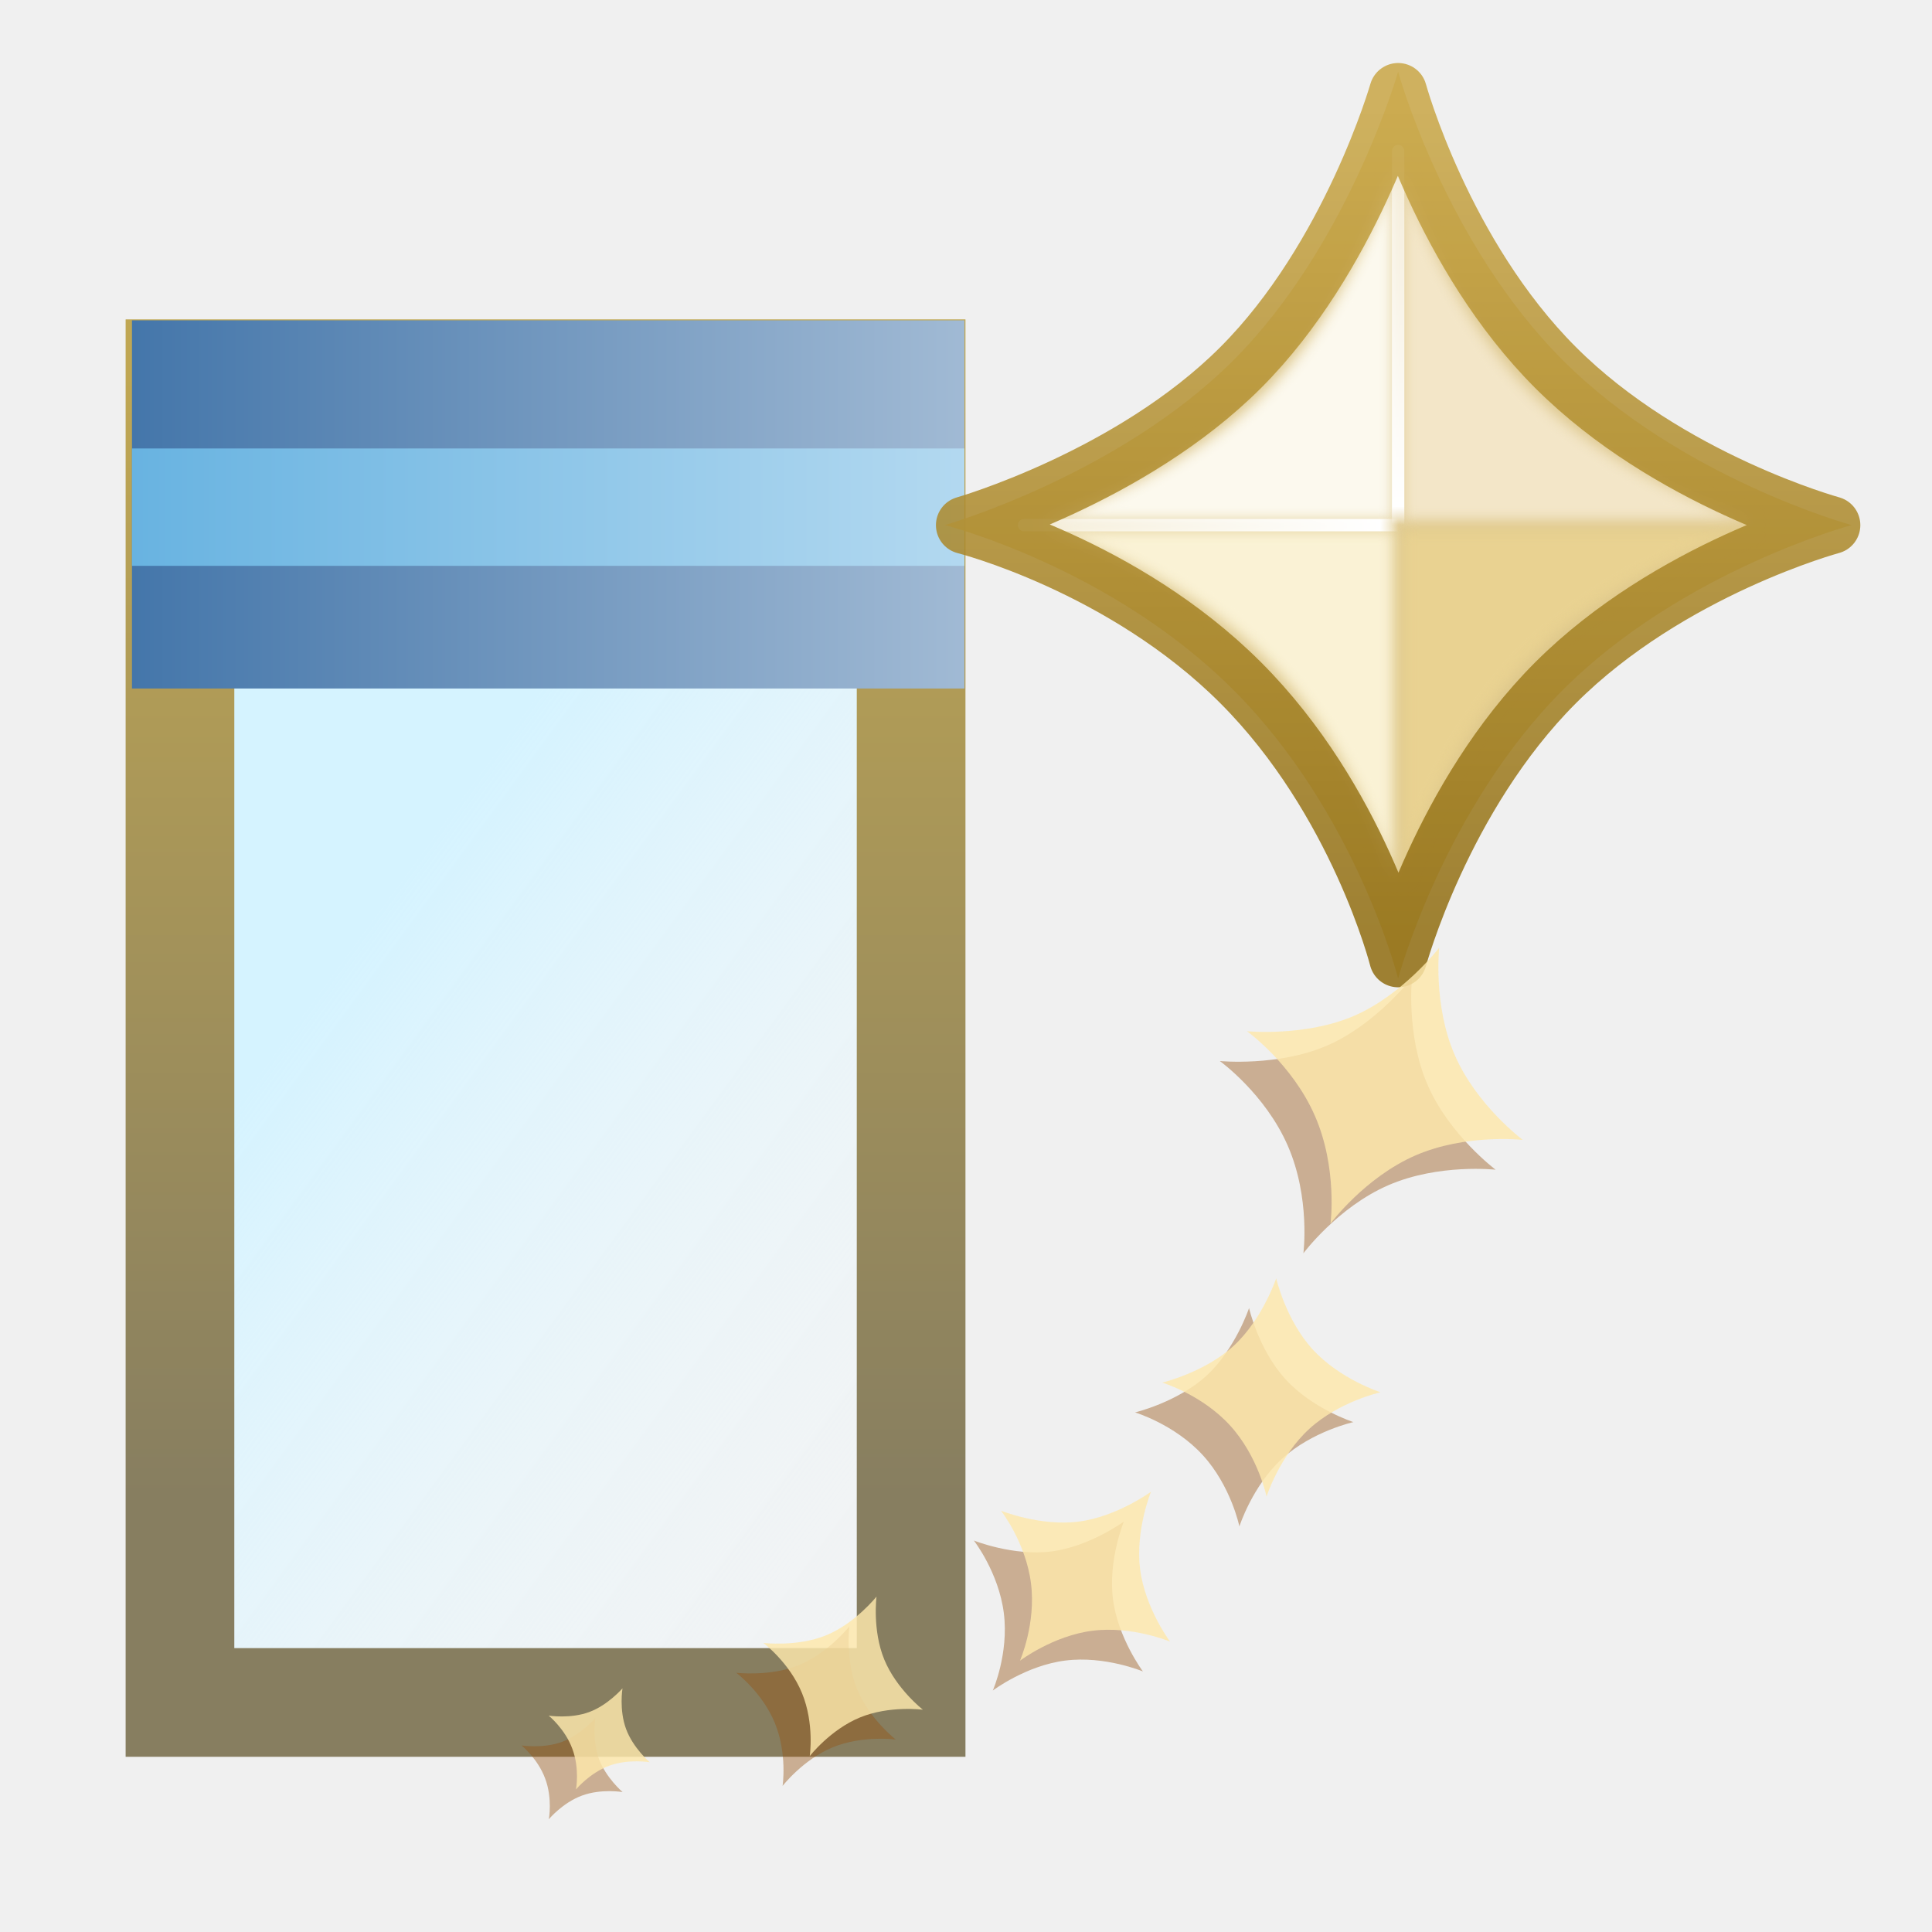
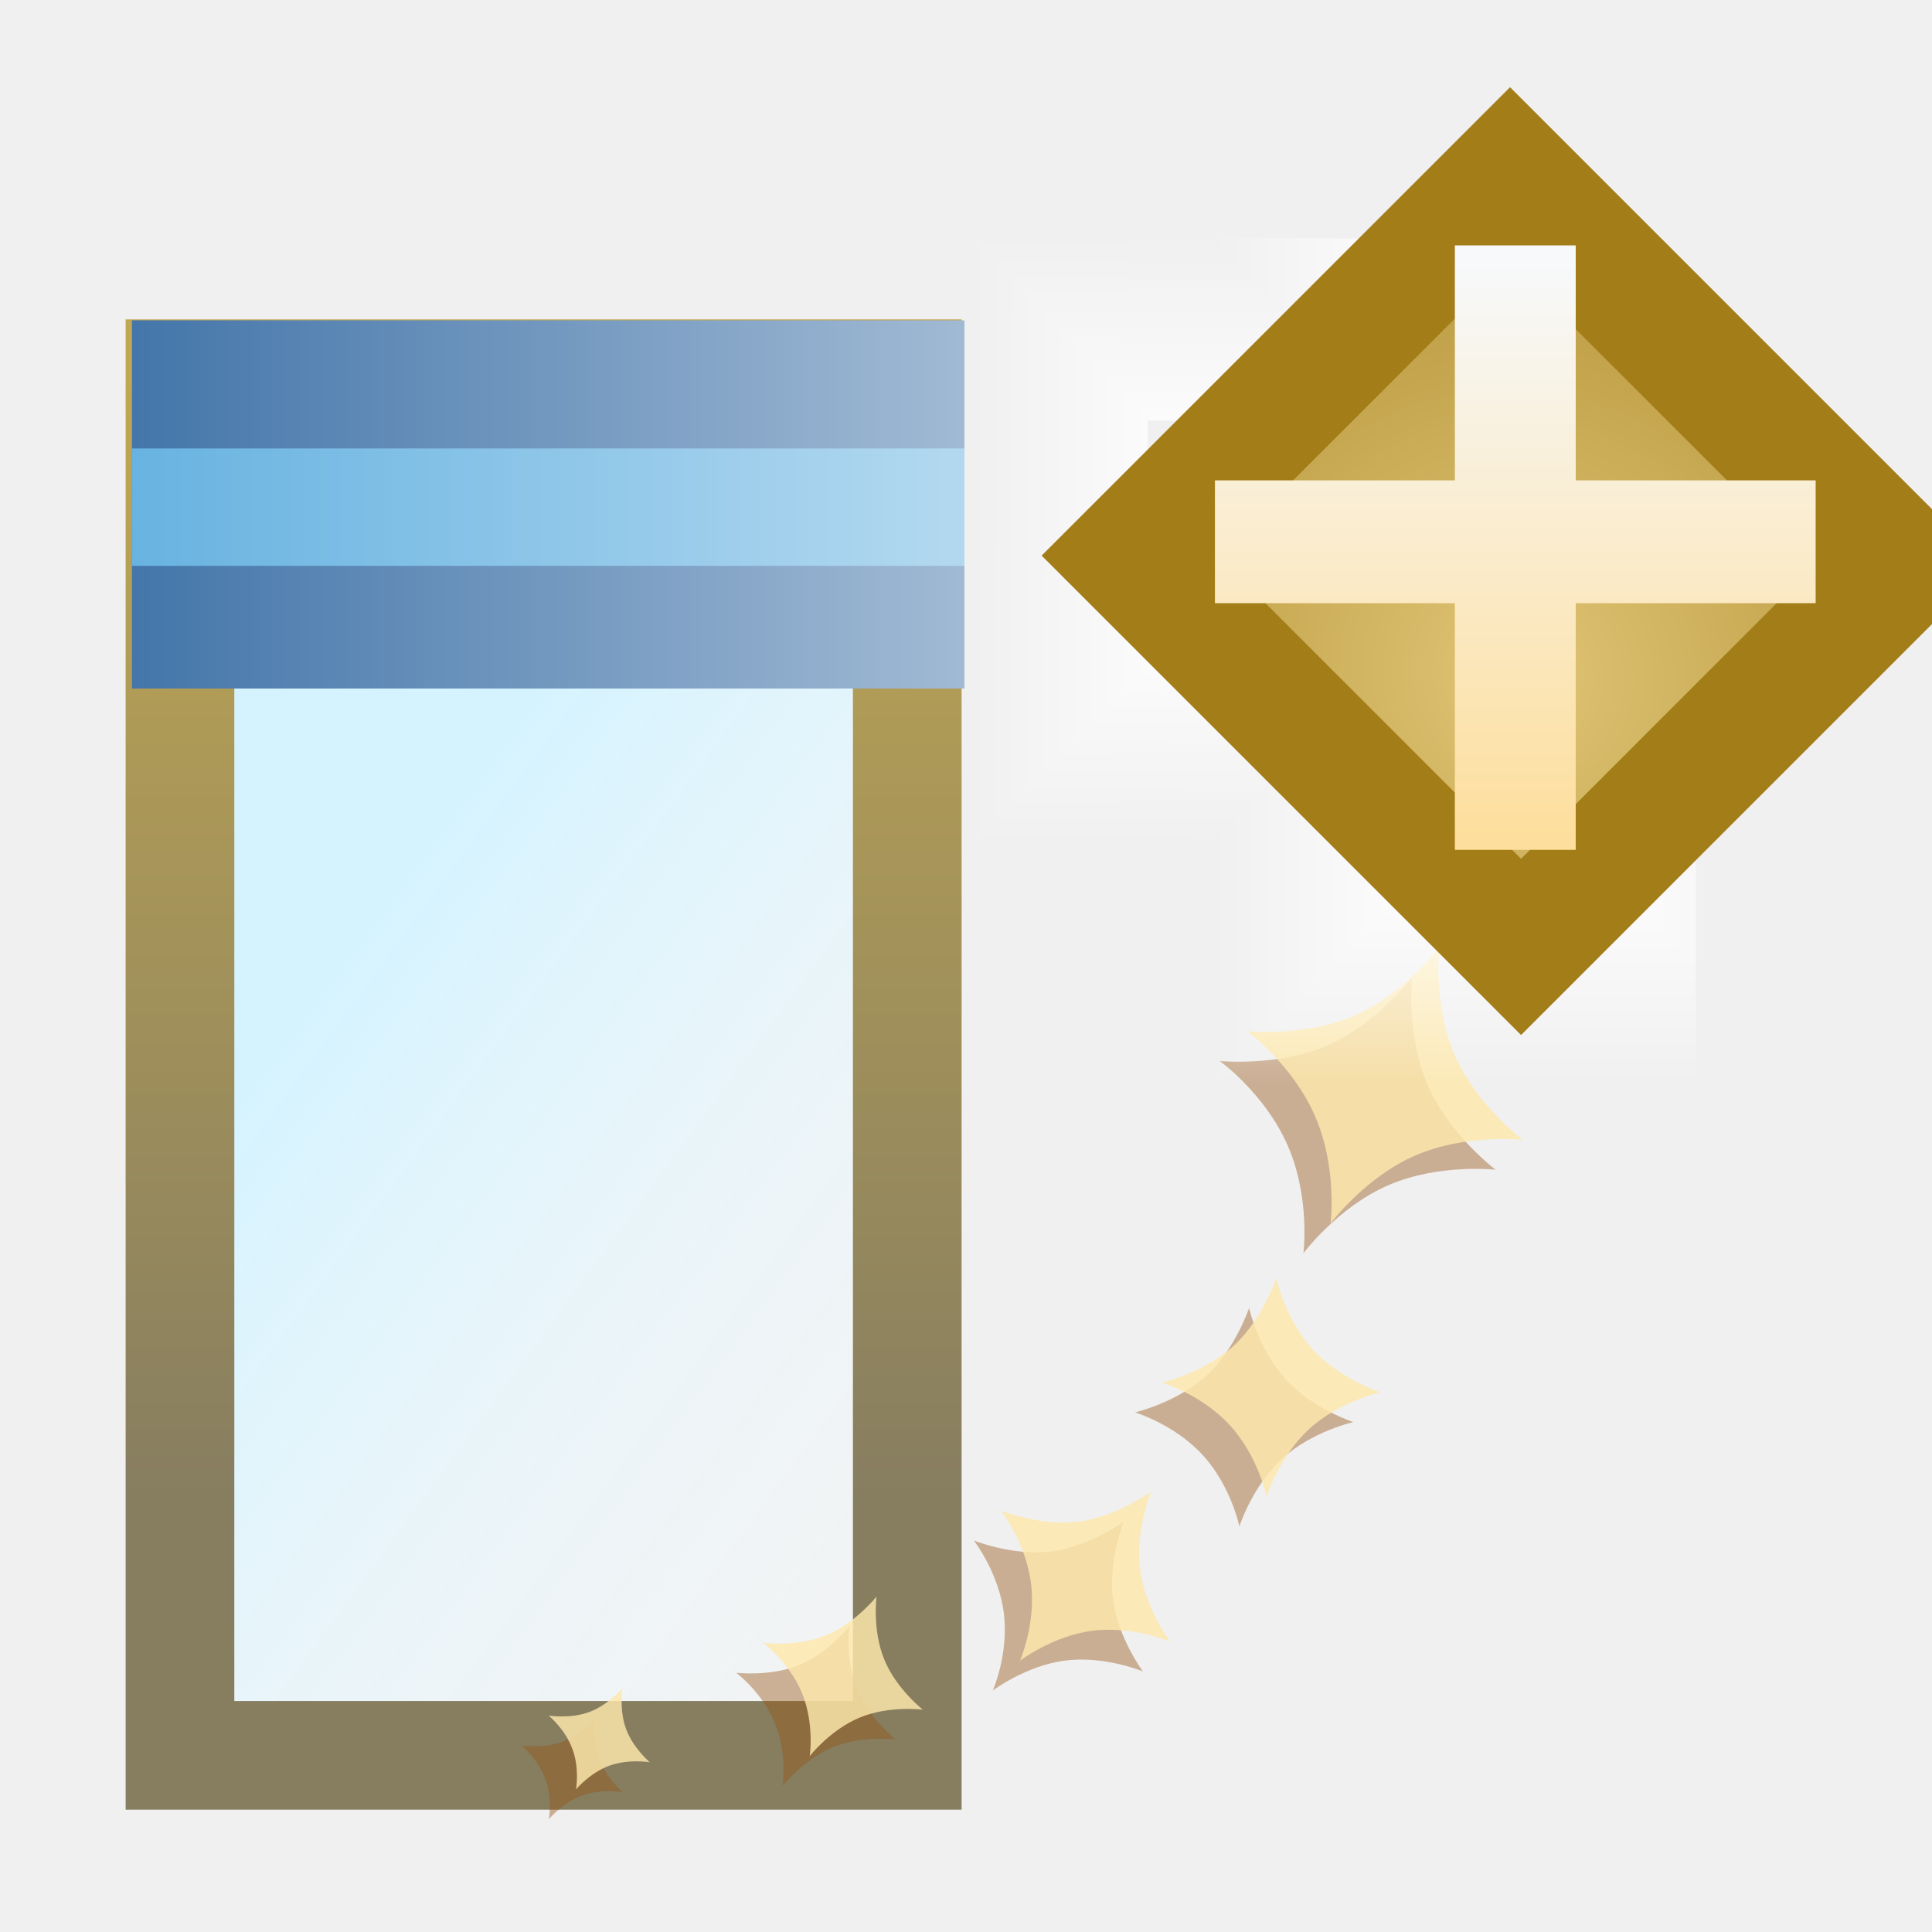
<svg xmlns="http://www.w3.org/2000/svg" xmlns:xlink="http://www.w3.org/1999/xlink" width="16" height="16" id="svg2" version="1.1">
  <defs id="defs4">
    <linearGradient id="linearGradient4929">
      <stop style="stop-color:#d5f3ff;stop-opacity:1;" offset="0" id="stop4931" />
      <stop style="stop-color:#ffffff;stop-opacity:0;" offset="1" id="stop4934" />
    </linearGradient>
    <linearGradient id="linearGradient4900">
      <stop style="stop-color:#877e60;stop-opacity:1;" offset="0" id="stop4902" />
      <stop style="stop-color:#c0a753;stop-opacity:1;" offset="1" id="stop4904" />
    </linearGradient>
    <linearGradient id="linearGradient4881">
      <stop style="stop-color:#68b3e1;stop-opacity:1;" offset="0" id="stop4883" />
      <stop style="stop-color:#ffffff;stop-opacity:1;" offset="1" id="stop4885" />
    </linearGradient>
    <linearGradient id="linearGradient4839">
      <stop style="stop-color:#4476aa;stop-opacity:1;" offset="0" id="stop4841" />
      <stop style="stop-color:#ffffff;stop-opacity:1;" offset="1" id="stop4843" />
    </linearGradient>
    <linearGradient xlink:href="#linearGradient4900" id="linearGradient4915" gradientUnits="userSpaceOnUse" gradientTransform="translate(-33.875,0)" x1="24.022" y1="1048.758" x2="24.022" y2="1039.441" />
    <linearGradient xlink:href="#linearGradient4839" id="linearGradient4917" gradientUnits="userSpaceOnUse" gradientTransform="translate(-9.324971,0)" x1="16.794" y1="1040.54" x2="30.715" y2="1040.54" />
    <linearGradient xlink:href="#linearGradient4881" id="linearGradient4919" gradientUnits="userSpaceOnUse" x1="7.469" y1="1040.562" x2="21.39" y2="1040.562" />
    <linearGradient xlink:href="#linearGradient4929" id="linearGradient4936" x1="3.04" y1="1043.254" x2="10.022" y2="1048.379" gradientUnits="userSpaceOnUse" gradientTransform="translate(-17.125,0)" />
-     <filter color-interpolation-filters="sRGB" id="filter7474-3-2-7">
-       <feGaussianBlur stdDeviation="0.115" id="feGaussianBlur7476-5-5-6" />
-     </filter>
-     <filter color-interpolation-filters="sRGB" id="filter7486-6-6-5">
-       <feGaussianBlur stdDeviation="0.115" id="feGaussianBlur7488-95-0-1" />
-     </filter>
-     <filter color-interpolation-filters="sRGB" id="filter7478-9-8-2">
-       <feGaussianBlur stdDeviation="0.115" id="feGaussianBlur7480-8-8-9" />
-     </filter>
-     <filter color-interpolation-filters="sRGB" id="filter7482-8-1-5">
-       <feGaussianBlur stdDeviation="0.115" id="feGaussianBlur7484-3-5-6" />
-     </filter>
    <linearGradient id="linearGradient7540-2-3-8">
      <stop id="stop7542-8-7-5" offset="0" style="stop-color:#ffffff;stop-opacity:0.502" />
      <stop style="stop-color:#ffffff;stop-opacity:1" offset="0.476" id="stop7544-8-2-0" />
      <stop style="stop-color:#ffffff;stop-opacity:0" offset="0.5" id="stop7546-1-7-9" />
      <stop id="stop7548-98-9-2" offset="1" style="stop-color:#ffffff;stop-opacity:0;" />
    </linearGradient>
    <linearGradient id="linearGradient7540-6-33-6-3">
      <stop id="stop7542-4-4-3-3" offset="0" style="stop-color:#ffffff;stop-opacity:0.502" />
      <stop style="stop-color:#ffffff;stop-opacity:1" offset="0.476" id="stop7544-5-3-8-5" />
      <stop style="stop-color:#ffffff;stop-opacity:0" offset="0.5" id="stop7546-2-9-1-2" />
      <stop id="stop7548-9-2-0-9" offset="1" style="stop-color:#ffffff;stop-opacity:0;" />
    </linearGradient>
    <linearGradient id="linearGradient7272-66-4-5-5-5">
      <stop style="stop-color:#8f6c10;stop-opacity:1" offset="0" id="stop7274-6-0-1-7-4" />
      <stop style="stop-color:#c9a645;stop-opacity:1" offset="1" id="stop7276-66-6-3-9-1" />
    </linearGradient>
    <mask maskUnits="userSpaceOnUse" id="mask8465">
      <path style="font-size:medium;font-style:normal;font-variant:normal;font-weight:normal;font-stretch:normal;text-indent:0;text-align:start;text-decoration:none;line-height:normal;letter-spacing:normal;word-spacing:normal;text-transform:none;direction:ltr;block-progression:tb;writing-mode:lr-tb;text-anchor:start;baseline-shift:baseline;color:#000000;fill:#ffffff;fill-opacity:1;fill-rule:nonzero;stroke:none;stroke-width:1;marker:none;visibility:visible;display:inline;overflow:visible;enable-background:accumulate;font-family:Sans;-inkscape-font-specification:Sans" d="m 2.006,1041.372 0,0.5 0,11.031 0,0.5 0.5,0 12.938,0 0.5,0 0,-0.5 0,-11.031 0,-0.5 -0.5,0 -12.938,0 -0.5,0 z" id="path8467" />
    </mask>
    <filter color-interpolation-filters="sRGB" id="filter8410" x="-0.24" width="1.48" y="-0.24" height="1.48">
      <feGaussianBlur stdDeviation="1.465" id="feGaussianBlur8412" />
    </filter>
    <linearGradient xlink:href="#linearGradient7540-2-3-8" id="linearGradient4138" gradientUnits="userSpaceOnUse" x1="-22.454" y1="1030.341" x2="-10.16" y2="1030.341" />
    <linearGradient xlink:href="#linearGradient7540-6-33-6-3" id="linearGradient4140" gradientUnits="userSpaceOnUse" gradientTransform="matrix(0,1,-1,0,1014.034,1046.648)" x1="-22.454" y1="1030.341" x2="-10.16" y2="1030.341" />
    <linearGradient xlink:href="#linearGradient7272-66-4-5-5-5" id="linearGradient4143" gradientUnits="userSpaceOnUse" gradientTransform="matrix(0.9558512,0,0,0.9558512,-0.7199206,45.48839)" x1="-15.946" y1="1037.466" x2="-15.946" y2="1023.257" />
+     <linearGradient y2="6.984" x2="10.008" y1="5" x1="10" gradientTransform="translate(-15.01562,1046.636)" gradientUnits="userSpaceOnUse" id="linearGradient6323-7" xlink:href="#linearGradient5068-6-9" />
+     <linearGradient id="linearGradient5068-6-9">
+       <stop id="stop5070-8-0" offset="0" style="stop-color:#ffffff;stop-opacity:1;" />
+       <stop id="stop5072-3-6" offset="1" style="stop-color:#ffffff;stop-opacity:0;" />
+     </linearGradient>
+     <linearGradient gradientTransform="translate(-15.01562,10.2734)" gradientUnits="userSpaceOnUse" y2="1045.347" x2="12" y1="1043.362" x1="12" id="linearGradient5084-3-3" xlink:href="#linearGradient5068-6-9" />
+     <linearGradient gradientTransform="translate(-15.01562,10.2734)" gradientUnits="userSpaceOnUse" y2="1043.347" x2="15.008" y1="1043.362" x1="13" id="linearGradient5086-8-0" xlink:href="#linearGradient5068-6-9" />
+     <linearGradient gradientTransform="translate(-15.01562,10.2734)" gradientUnits="userSpaceOnUse" y2="1042.362" x2="10.008" y1="1042.362" x1="12" id="linearGradient5082-1-0" xlink:href="#linearGradient5068-6-9" />
+     <linearGradient gradientTransform="translate(-15.01562,10.2734)" gradientUnits="userSpaceOnUse" y2="1041.347" x2="8.008" y1="1041.362" x1="10" id="linearGradient5078-8-2" xlink:href="#linearGradient5068-6-9" />
+     <linearGradient gradientTransform="translate(-15.01562,10.2734)" gradientUnits="userSpaceOnUse" y2="1038.347" x2="10.008" y1="1040.362" x1="10" id="linearGradient5076-5-2" xlink:href="#linearGradient5068-6-9" />
+     <linearGradient gradientTransform="translate(-15.01562,10.2734)" gradientUnits="userSpaceOnUse" y2="1038.347" x2="10.008" y1="1038.362" x1="12" id="linearGradient5074-2-1" xlink:href="#linearGradient5068-6-9" />
+     <linearGradient gradientTransform="translate(-15.01562,10.2734)" gradientUnits="userSpaceOnUse" y2="1043.347" x2="14" y1="1041.362" x1="14" id="linearGradient5088-1-4" xlink:href="#linearGradient5068-6-9" />
+     <radialGradient xlink:href="#linearGradient4528-9-5-7-9" id="radialGradient3091-1-9-6" gradientUnits="userSpaceOnUse" gradientTransform="matrix(1.850818,-8.813921e-6,8.4531434e-6,1.775059,644.2498,572.6361)" cx="-757.205" cy="-738.838" fx="-757.205" fy="-738.838" r="3.48" />
+     <linearGradient id="linearGradient4528-9-5-7-9">
+       <stop style="stop-color:#e0c576;stop-opacity:1;" offset="0" id="stop4530-0-5-0-5" />
+       <stop style="stop-color:#9e7916;stop-opacity:1" offset="1" id="stop4532-7-9-3-3" />
+     </linearGradient>
+     <linearGradient xlink:href="#linearGradient6281-8-0-1-6-6-4-2" id="linearGradient3093-5-2-7" gradientUnits="userSpaceOnUse" gradientTransform="matrix(2.319989,0,0,2.319989,10.19969,1043.185)" x1="0.938" y1="4.844" x2="0.938" y2="7.549" />
+     <linearGradient id="linearGradient6281-8-0-1-6-6-4-2">
+       <stop id="stop6283-0-2-2-1-2-0-1" offset="0" style="stop-color:#f7f9fb;stop-opacity:1" />
+       <stop id="stop6285-5-0-9-7-6-9-9" offset="1" style="stop-color:#ffd680;stop-opacity:1" />
+     </linearGradient>
  </defs>
  <g id="layer1" style="display:inline" transform="translate(0,-1036.362)">
    <g id="g4908" transform="translate(17.6875,0)">
-       <rect y="1039.457" x="-16.197" height="11.004" width="6.055" id="rect4898" style="color:#000000;fill:url(#linearGradient4936);fill-opacity:1;stroke:url(#linearGradient4915);stroke-width:0.9;stroke-opacity:1;marker:none;visibility:visible;display:inline;overflow:visible;enable-background:accumulate" />
+       <rect y="1039.457" x="-16.197" height="11.442" width="6.023" id="rect4898" style="color:#000000;fill:url(#linearGradient4936);fill-opacity:1;stroke:url(#linearGradient4915);stroke-width:0.9;stroke-opacity:1;marker:none;visibility:visible;display:inline;overflow:visible;enable-background:accumulate" />
      <g transform="translate(-24.06349,0)" id="g4890">
        <rect style="color:#000000;fill:url(#linearGradient4917);fill-opacity:1;fill-rule:nonzero;stroke:none;stroke-width:0.9;marker:none;visibility:visible;display:inline;overflow:visible;enable-background:accumulate" id="rect4069" width="6.894" height="3.049" x="7.469" y="1039.015" />
        <rect style="color:#000000;fill:url(#linearGradient4919);fill-opacity:1;fill-rule:nonzero;stroke:none;stroke-width:0.9;marker:none;visibility:visible;display:inline;overflow:visible;enable-background:accumulate" id="rect4069-8" width="6.894" height="0.972" x="7.469" y="1040.076" />
      </g>
    </g>
    <g transform="translate(10.43204,-1.930662)" style="display:inline" id="g8461" mask="url(#mask8465)">
      <g id="g7590-1-0" transform="matrix(0.5123796,0,0,0.5123796,21.78802,514.8929)" style="fill:#ffffff;stroke:#ffffff;display:inline">
        <path id="rect6501-1-6-8" d="m -16.307,1023.014 c 0,0 0.755,2.755 2.663,4.663 1.909,1.909 4.663,2.663 4.663,2.663 0,0 -2.739,0.739 -4.663,2.663 -1.924,1.924 -2.663,4.663 -2.663,4.663 0,0 -0.677,-2.677 -2.663,-4.663 -1.987,-1.987 -4.663,-2.663 -4.663,-2.663 0,0 2.802,-0.802 4.663,-2.663 1.862,-1.862 2.663,-4.663 2.663,-4.663 z" style="opacity:0.85;fill:#ffffff;stroke:#ffffff;stroke-width:5.855;stroke-linecap:round;stroke-linejoin:round;stroke-miterlimit:4;stroke-opacity:1;stroke-dasharray:none;display:inline;filter:url(#filter8410)" />
      </g>
    </g>
    <g id="g4122" transform="translate(-12.28598,-0.1767767)">
-       <g id="g7590-1" transform="matrix(0.5123796,0,0,0.5123796,32.22006,512.9622)" style="display:inline">
-         <path id="rect6501-7" d="m -16.307,1023.014 c 0,0 0.755,2.755 2.663,4.663 1.909,1.909 4.663,2.663 4.663,2.663 0,0 -2.739,0.739 -4.663,2.663 -1.924,1.924 -2.663,4.663 -2.663,4.663 0,0 -0.677,-2.677 -2.663,-4.663 -1.987,-1.987 -4.663,-2.663 -4.663,-2.663 0,0 2.802,-0.802 4.663,-2.663 1.862,-1.862 2.663,-4.663 2.663,-4.663 z" style="opacity:0.85;fill:#d8be79;fill-opacity:1;stroke:none;display:inline" />
-         <path id="rect7280-61" d="m -16.369,1024.515 c 0,0 -0.626,2.202 -2.094,3.67 -1.467,1.467 -3.67,2.094 -3.67,2.094 l 5.763,0 0,-5.763 z" style="fill:#fcf9ee;fill-opacity:1;stroke:none;filter:url(#filter7474-3-2-7)" />
-         <path id="rect7280-8-7" d="m -16.244,1024.515 0,5.763 5.763,0 c 0,0 -2.166,-0.589 -3.67,-2.094 -1.504,-1.504 -2.094,-3.67 -2.094,-3.67 z" style="fill:#f3e6c8;fill-opacity:1;stroke:none;display:inline;filter:url(#filter7486-6-6-5)" />
-         <path id="rect7280-5-3" d="m -22.133,1030.404 c 0,0 2.104,0.528 3.67,2.094 1.566,1.566 2.094,3.67 2.094,3.67 l 0,-5.763 -5.763,0 z" style="fill:#faf2d5;fill-opacity:1;stroke:none;display:inline;filter:url(#filter7478-9-8-2)" />
-         <path id="rect7280-6-0" d="m -16.244,1030.404 0,5.763 c 0,0 0.577,-2.153 2.094,-3.67 1.517,-1.517 3.67,-2.094 3.67,-2.094 l -5.763,0 z" style="fill:#e9d291;fill-opacity:1;stroke:none;display:inline;filter:url(#filter7482-8-1-5)" />
-         <path id="path7490-0" d="m -22.354,1030.341 12.094,0" style="fill:none;stroke:url(#linearGradient4138);stroke-width:0.2;stroke-linecap:round;stroke-linejoin:miter;stroke-miterlimit:4;stroke-opacity:1;stroke-dasharray:none" />
-         <path id="path7490-1-2" d="m -16.307,1024.294 0,12.094" style="fill:none;stroke:url(#linearGradient4140);stroke-width:0.2;stroke-linecap:round;stroke-linejoin:miter;stroke-miterlimit:4;stroke-opacity:1;stroke-dasharray:none;display:inline" />
-         <path id="rect6501-1-6" d="m -16.307,1023.338 c 0,0 0.721,2.633 2.546,4.457 1.824,1.824 4.458,2.546 4.458,2.546 0,0 -2.618,0.707 -4.458,2.546 -1.839,1.839 -2.546,4.457 -2.546,4.457 0,0 -0.647,-2.558 -2.546,-4.457 -1.899,-1.899 -4.458,-2.546 -4.458,-2.546 0,0 2.678,-0.766 4.458,-2.546 1.78,-1.78 2.546,-4.457 2.546,-4.457 z" style="opacity:0.85;fill:none;stroke:url(#linearGradient4143);stroke-width:0.933;stroke-linecap:round;stroke-linejoin:round;stroke-miterlimit:4;stroke-opacity:1;stroke-dasharray:none;display:inline" />
-       </g>
      <g id="g4202" transform="translate(-5.170718,2.519068)" style="fill:#945112;fill-opacity:1;opacity:0.489">
        <g id="g4145-3" style="fill:#945112;fill-opacity:1;display:inline" transform="translate(4.94586,-2.272159)">
          <path id="rect6501-4-4-6-9" d="m 22.855,1047.125 c 0,0 0.078,0.344 0.303,0.59 0.225,0.246 0.561,0.354 0.561,0.354 0,0 -0.342,0.076 -0.59,0.303 -0.248,0.227 -0.354,0.561 -0.354,0.561 0,0 -0.069,-0.334 -0.303,-0.59 -0.234,-0.256 -0.561,-0.354 -0.561,-0.354 0,0 0.35,-0.084 0.59,-0.303 0.24,-0.22 0.354,-0.561 0.354,-0.561 z" style="opacity:0.85;fill:#945112;fill-opacity:1;stroke:none;display:inline" />
          <path id="rect6501-4-4-1-7-0" d="m 21.819,1048.891 c 0,0 -0.132,0.319 -0.091,0.643 0.041,0.324 0.248,0.6 0.248,0.6 0,0 -0.316,-0.132 -0.643,-0.09 -0.326,0.041 -0.6,0.248 -0.6,0.248 0,0 0.134,-0.306 0.091,-0.642 -0.043,-0.337 -0.248,-0.6 -0.248,-0.6 0,0 0.327,0.131 0.643,0.09 0.316,-0.04 0.6,-0.248 0.6,-0.248 z" style="opacity:0.85;fill:#945112;fill-opacity:1;stroke:none;display:inline" />
          <path id="rect6501-4-4-7-0-7" d="m 19.545,1049.761 c 0,0 -0.036,0.277 0.064,0.521 0.1,0.244 0.32,0.416 0.32,0.416 0,0 -0.275,-0.037 -0.521,0.064 -0.246,0.101 -0.416,0.32 -0.416,0.32 0,0 0.04,-0.267 -0.064,-0.521 -0.104,-0.254 -0.32,-0.416 -0.32,-0.416 0,0 0.283,0.034 0.521,-0.064 0.238,-0.097 0.416,-0.32 0.416,-0.32 z" style="opacity:0.85;fill:#945112;fill-opacity:1;stroke:none;display:inline" />
          <path id="rect6501-4-4-93-5-1" d="m 17.441,1050.522 c 0,0 -0.029,0.177 0.03,0.336 0.059,0.159 0.196,0.275 0.196,0.275 0,0 -0.176,-0.03 -0.336,0.029 -0.161,0.059 -0.275,0.196 -0.275,0.196 0,0 0.032,-0.171 -0.03,-0.336 -0.061,-0.166 -0.196,-0.275 -0.196,-0.275 0,0 0.181,0.028 0.336,-0.03 0.155,-0.057 0.275,-0.196 0.275,-0.196 z" style="opacity:0.85;fill:#945112;fill-opacity:1;stroke:none;display:inline" />
          <path id="rect6501-4-5-9" d="m 24.205,1044.387 c 0,0 -0.052,0.476 0.129,0.89 0.18,0.415 0.563,0.702 0.563,0.702 0,0 -0.472,-0.053 -0.89,0.129 -0.418,0.182 -0.702,0.563 -0.702,0.563 0,0 0.059,-0.459 -0.129,-0.89 -0.188,-0.432 -0.563,-0.702 -0.563,-0.702 0,0 0.486,0.047 0.89,-0.129 0.405,-0.176 0.702,-0.563 0.702,-0.563 z" style="opacity:0.85;fill:#945112;fill-opacity:1;stroke:none;display:inline" />
        </g>
      </g>
      <g id="g4145">
        <path style="opacity:0.85;fill:#fee9ac;fill-opacity:0.969;stroke:none;display:inline" d="m 22.855,1047.125 c 0,0 0.078,0.344 0.303,0.59 0.225,0.246 0.561,0.354 0.561,0.354 0,0 -0.342,0.076 -0.59,0.303 -0.248,0.227 -0.354,0.561 -0.354,0.561 0,0 -0.069,-0.334 -0.303,-0.59 -0.234,-0.256 -0.561,-0.354 -0.561,-0.354 0,0 0.35,-0.084 0.59,-0.303 0.24,-0.22 0.354,-0.561 0.354,-0.561 z" id="rect6501-4-4-6" />
        <path style="opacity:0.85;fill:#fee9ac;fill-opacity:0.969;stroke:none;display:inline" d="m 21.819,1048.891 c 0,0 -0.132,0.319 -0.091,0.643 0.041,0.324 0.248,0.6 0.248,0.6 0,0 -0.316,-0.132 -0.643,-0.09 -0.326,0.041 -0.6,0.248 -0.6,0.248 0,0 0.134,-0.306 0.091,-0.642 -0.043,-0.337 -0.248,-0.6 -0.248,-0.6 0,0 0.327,0.131 0.643,0.09 0.316,-0.04 0.6,-0.248 0.6,-0.248 z" id="rect6501-4-4-1-7" />
        <path style="opacity:0.85;fill:#fee9ac;fill-opacity:0.969;stroke:none;display:inline" d="m 19.545,1049.761 c 0,0 -0.036,0.277 0.064,0.521 0.1,0.244 0.32,0.416 0.32,0.416 0,0 -0.275,-0.037 -0.521,0.064 -0.246,0.101 -0.416,0.32 -0.416,0.32 0,0 0.04,-0.267 -0.064,-0.521 -0.104,-0.254 -0.32,-0.416 -0.32,-0.416 0,0 0.283,0.034 0.521,-0.064 0.238,-0.097 0.416,-0.32 0.416,-0.32 z" id="rect6501-4-4-7-0" />
        <path style="opacity:0.85;fill:#fee9ac;fill-opacity:0.969;stroke:none;display:inline" d="m 17.441,1050.522 c 0,0 -0.029,0.177 0.03,0.336 0.059,0.159 0.196,0.275 0.196,0.275 0,0 -0.176,-0.03 -0.336,0.029 -0.161,0.059 -0.275,0.196 -0.275,0.196 0,0 0.032,-0.171 -0.03,-0.336 -0.061,-0.166 -0.196,-0.275 -0.196,-0.275 0,0 0.181,0.028 0.336,-0.03 0.155,-0.057 0.275,-0.196 0.275,-0.196 z" id="rect6501-4-4-93-5" />
        <path style="opacity:0.85;fill:#fee9ac;fill-opacity:0.969;stroke:none;display:inline" d="m 24.205,1044.387 c 0,0 -0.052,0.476 0.129,0.89 0.18,0.415 0.563,0.702 0.563,0.702 0,0 -0.472,-0.053 -0.89,0.129 -0.418,0.182 -0.702,0.563 -0.702,0.563 0,0 0.059,-0.459 -0.129,-0.89 -0.188,-0.432 -0.563,-0.702 -0.563,-0.702 0,0 0.486,0.047 0.89,-0.129 0.405,-0.176 0.702,-0.563 0.702,-0.563 z" id="rect6501-4-5" />
      </g>
+       <g style="display:inline" id="g6432" transform="translate(27.33771,-10.11384)">
+         <path style="fill:url(#linearGradient6323-7);fill-opacity:1;stroke:none;display:inline" d="m -7.008,1053.62 2,0 1.492,-1.484 -2.031,0 z" id="path5581-1-1" />
+         <path style="fill:url(#linearGradient5084-3-3);fill-opacity:1;stroke:none;display:inline" d="m -5.008,1055.62 4,0 0,-1 -0.477,-0.484 -2.031,0 z" id="path5581-1-1-8" />
+         <path style="fill:url(#linearGradient5086-8-0);fill-opacity:1;stroke:none;display:inline" d="m -1.484,1052.136 0,2 0.477,0.484 0,-2 z" id="path5581-1-1-7" />
+         <path style="fill:url(#linearGradient5082-1-0);fill-opacity:1;stroke:none;display:inline" d="m -5.008,1053.62 0,2 1.492,-1.484 0,-2 z" id="path5581-1-1-6" />
+         <path style="fill:url(#linearGradient5078-8-2);fill-opacity:1;stroke:none;display:inline" d="m -7.008,1048.62 0,5 1.461,-1.484 0,-2 z" id="path5581-1-1-1" />
+         <path style="fill:url(#linearGradient5076-5-2);fill-opacity:1;stroke:none;display:inline" d="m -5.008,1048.62 -2,0 1.461,1.516 2.031,0 z" id="path5581-1-1-89" />
+         <path style="fill:url(#linearGradient5074-2-1);fill-opacity:1;stroke:none;display:inline" d="m -5.008,1048.62 0,0 1.504,1.527 0,-1.516 z" id="path5581-1-1-2" />
+         <path style="fill:url(#linearGradient5088-1-4);fill-opacity:1;stroke:none;display:inline" d="m -1.012,1052.136 -0.473,0 0.477,0.484 -0.004,0 z" id="path5581-1-1-79" />
+         <g style="display:inline" id="g4514" transform="translate(-5.536708,-5.624035)">
+           <g id="g4522" transform="translate(-9.9375,0)">
+             <rect style="fill:url(#radialGradient3091-1-9-6);fill-opacity:1;stroke:#a27d18;stroke-width:1.032;stroke-miterlimit:4;stroke-opacity:1;stroke-dasharray:none;display:inline" id="rect3910" width="4.583" height="4.454" x="-758.823" y="-740.411" transform="matrix(-0.7071068,-0.7071068,0.7071068,-0.7071068,0,0)" />
+             <path id="path5581-5-5" d="m 12.471,1054.309 1.001,0 0,1.946 1.987,0 0,1.017 -1.987,0 0,2.043 -1.001,0 0,-2.043 -1.987,0 0,-1.017 1.987,0 z" style="fill:url(#linearGradient3093-5-2-7);fill-opacity:1;stroke:none;display:inline" />
+           </g>
+         </g>
+       </g>
    </g>
  </g>
</svg>
